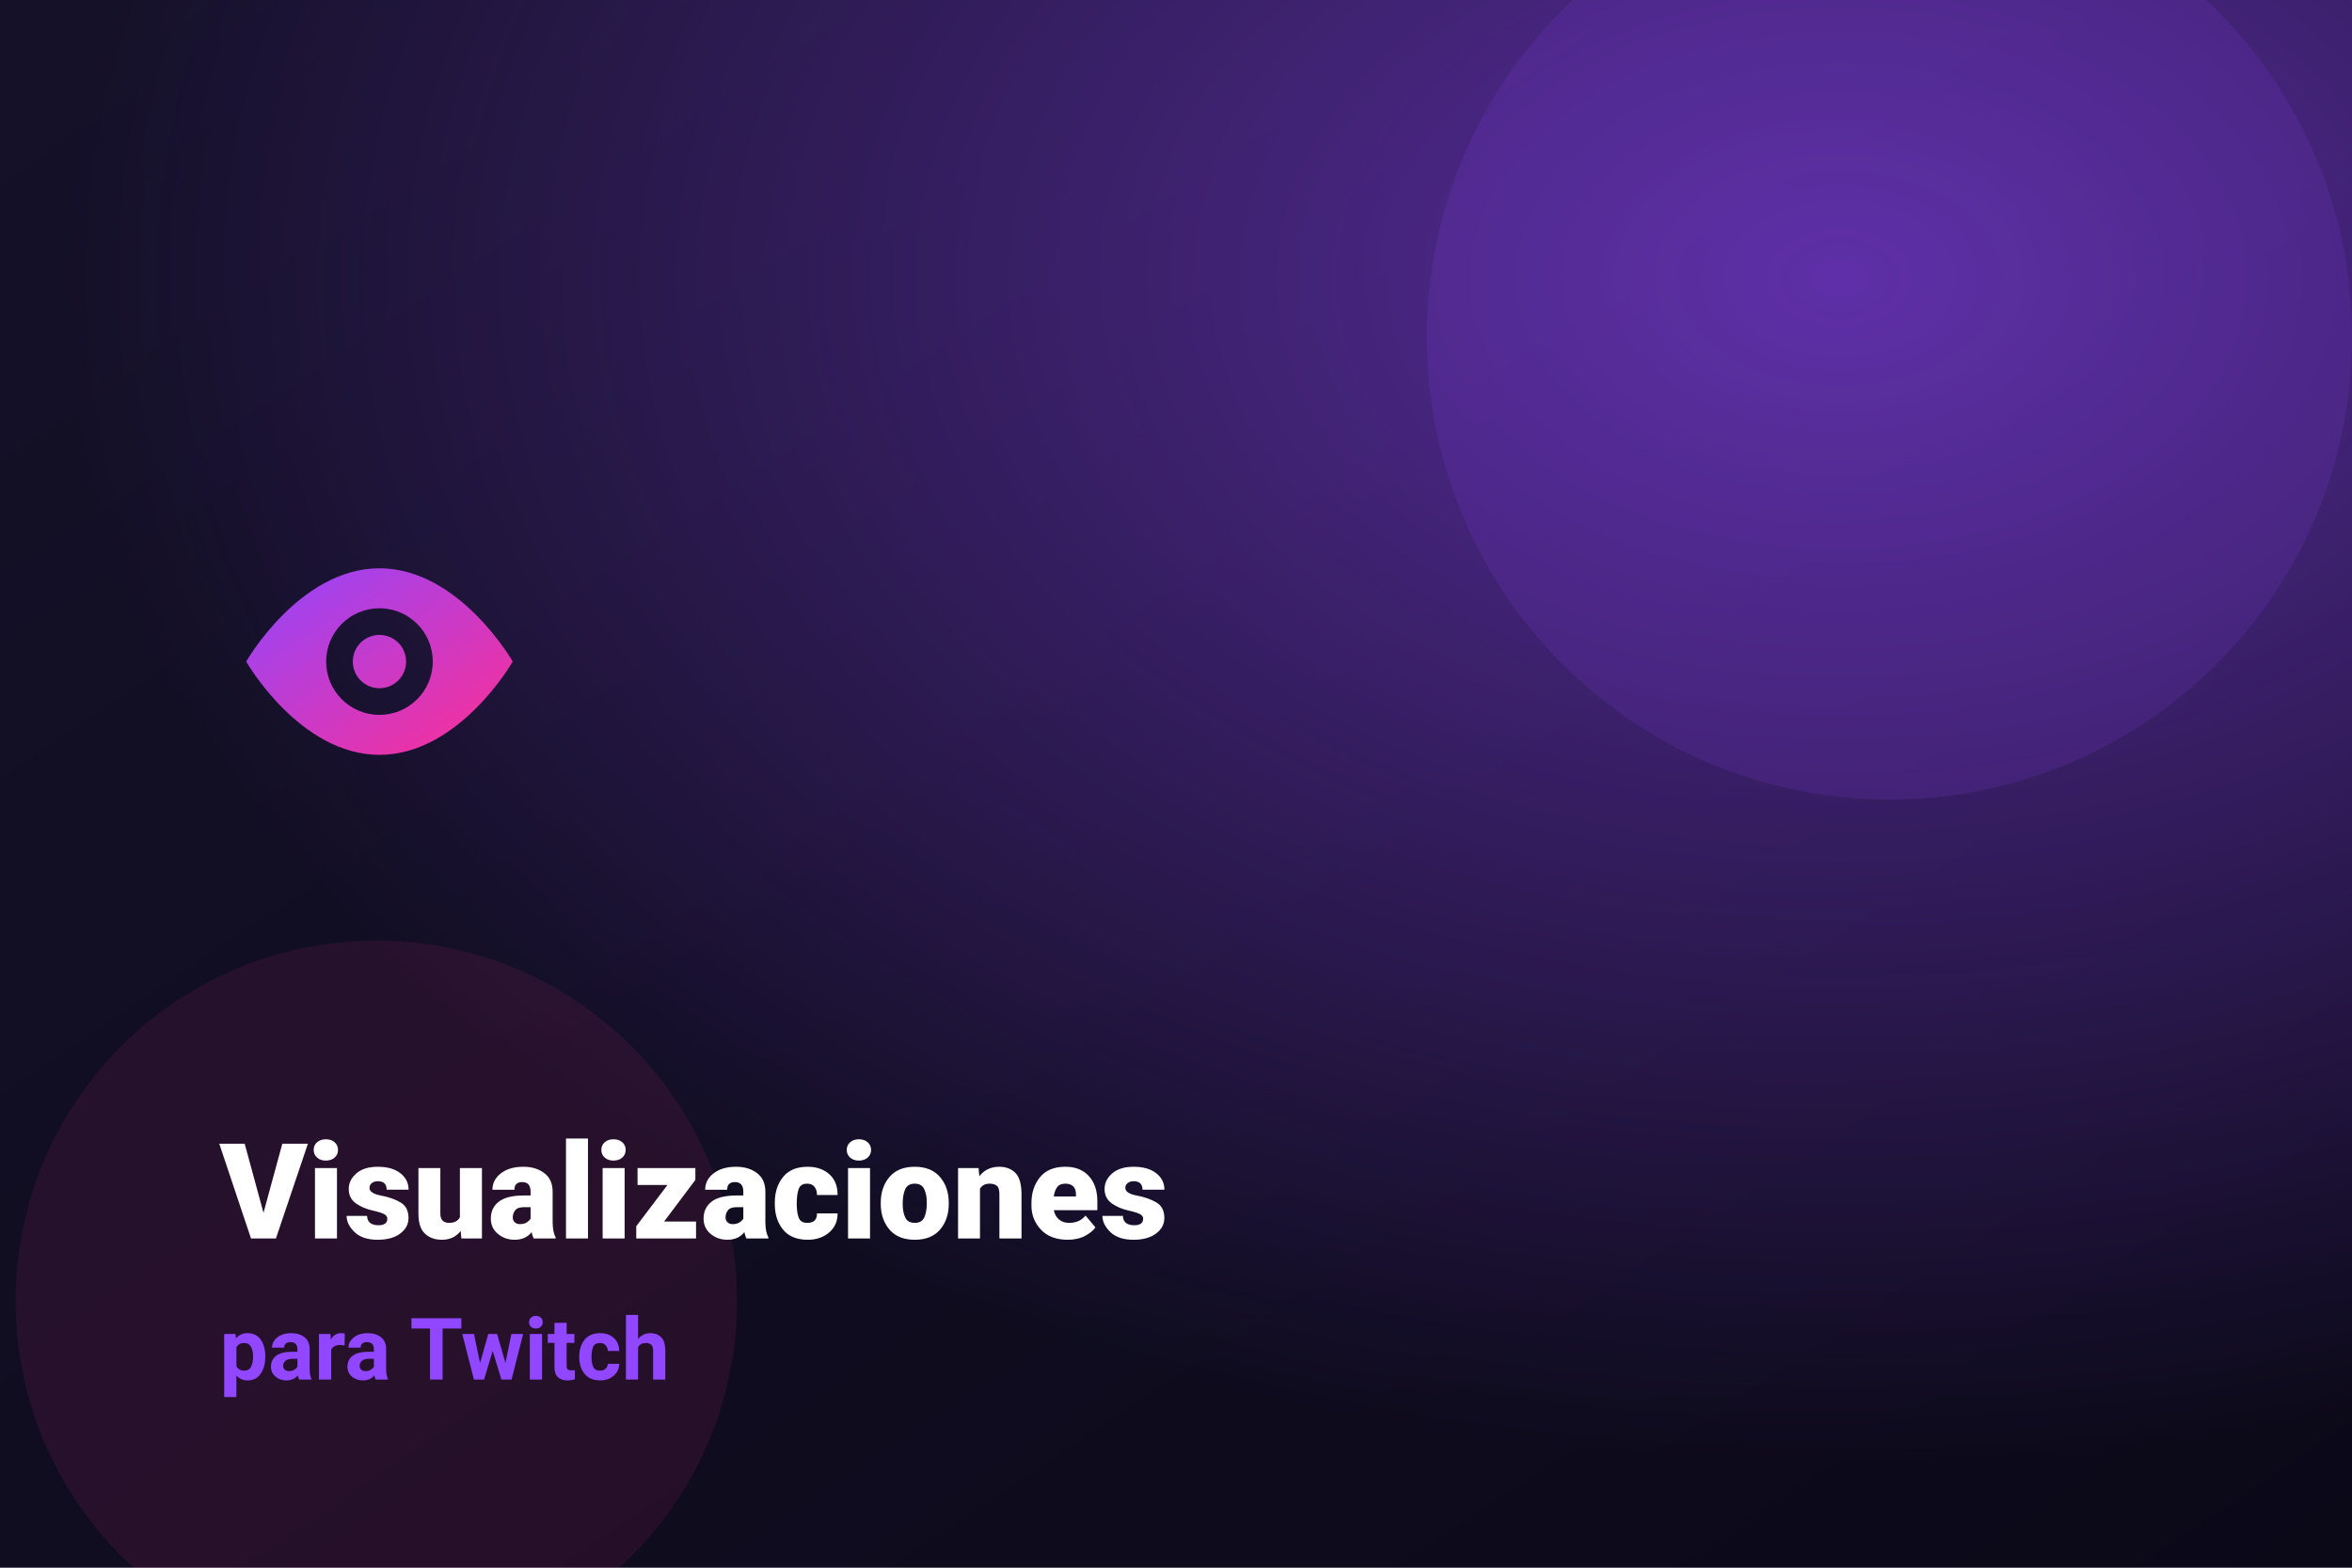
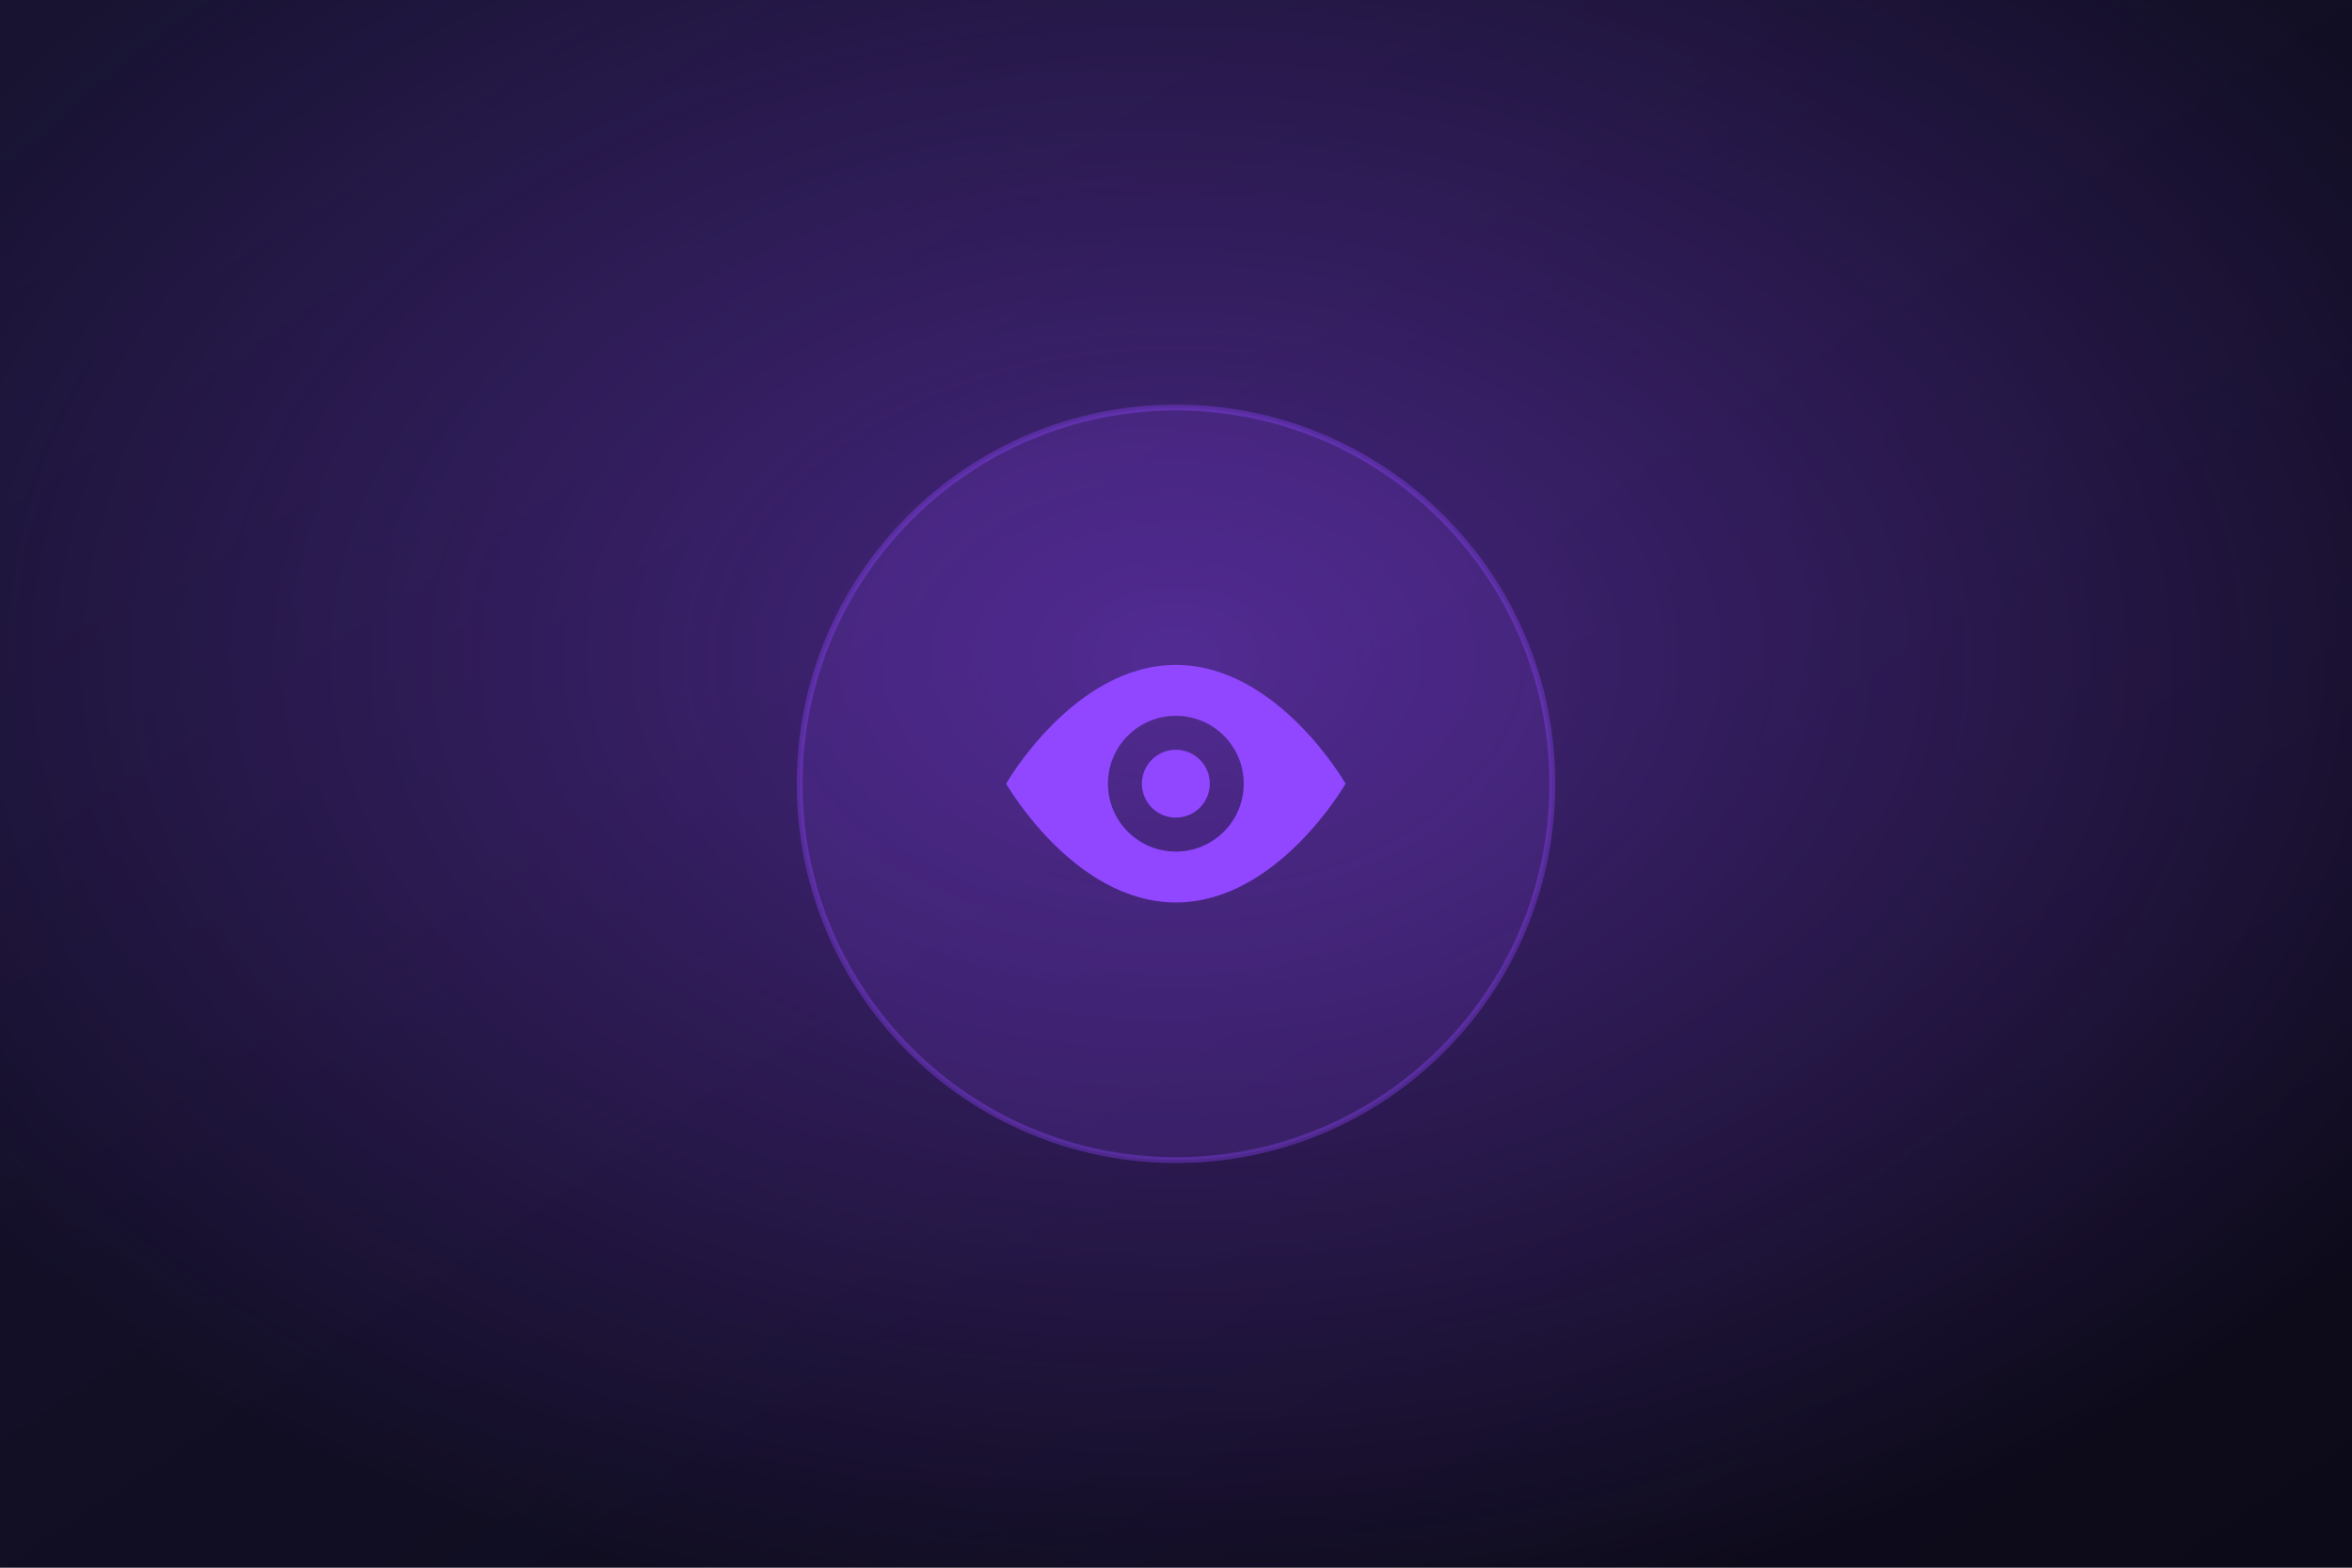
<svg xmlns="http://www.w3.org/2000/svg" viewBox="0 0 600 400" width="600" height="400" role="img" aria-label="Visualizaciones para Twitch">
  <defs>
    <linearGradient id="bg-twitch-vistas" x1="0" y1="0" x2="1" y2="1">
-       <stop offset="0" stop-color="#151129" />
-       <stop offset="1" stop-color="#0b0918" />
+       <stop offset="0" stop-color="#171331" />
+       <stop offset="1" stop-color="#0c0a18" />
    </linearGradient>
-     <radialGradient id="halo-twitch-vistas" cx="0.78" cy="0.18" r="0.75">
-       <stop offset="0" stop-color="#9146FF" stop-opacity="0.55" />
+     <radialGradient id="halo-twitch-vistas" cx="0.5" cy="0.42" r="0.62">
+       <stop offset="0" stop-color="#9146FF" stop-opacity="0.42" />
      <stop offset="1" stop-color="#9146FF" stop-opacity="0" />
    </radialGradient>
-     <linearGradient id="ink-twitch-vistas" x1="0" y1="0" x2="1" y2="1">
-       <stop offset="0" stop-color="#9146FF" />
-       <stop offset="1" stop-color="#ff2e93" />
-     </linearGradient>
  </defs>
  <rect width="600" height="400" fill="url(#bg-twitch-vistas)" />
  <rect width="600" height="400" fill="url(#halo-twitch-vistas)" />
-   <circle cx="482" cy="86" r="118" fill="#9146FF" opacity="0.13" />
-   <circle cx="96" cy="332" r="92" fill="#ff2e93" opacity="0.09" />
-   <g transform="translate(56 128) scale(3.4)">
-     <path d="M12 5c-6 0-10 7-10 7s4 7 10 7 10-7 10-7-4-7-10-7Zm0 11a4 4 0 1 1 4-4 4 4 0 0 1-4 4Zm0-6a2 2 0 1 0 2 2 2 2 0 0 0-2-2Z" fill="url(#ink-twitch-vistas)" />
+   <g transform="translate(300 200)">
+     <circle r="96" fill="#9146FF" opacity="0.14" />
+     <circle r="96" fill="none" stroke="#9146FF" stroke-opacity="0.35" stroke-width="1.5" />
+     <g transform="translate(-52 -52) scale(4.33)">
+       <path d="M12 5c-6 0-10 7-10 7s4 7 10 7 10-7 10-7-4-7-10-7Zm0 11a4 4 0 1 1 4-4 4 4 0 0 1-4 4Zm0-6a2 2 0 1 0 2 2 2 2 0 0 0-2-2Z" fill="#9146FF" />
+     </g>
  </g>
-   <text x="56" y="316" font-family="system-ui,-apple-system,Segoe UI,Roboto,sans-serif" font-size="34" font-weight="800" fill="#ffffff">Visualizaciones</text>
-   <text x="56" y="352" font-family="system-ui,-apple-system,Segoe UI,Roboto,sans-serif" font-size="22" font-weight="600" fill="#9146FF">para Twitch</text>
</svg>
